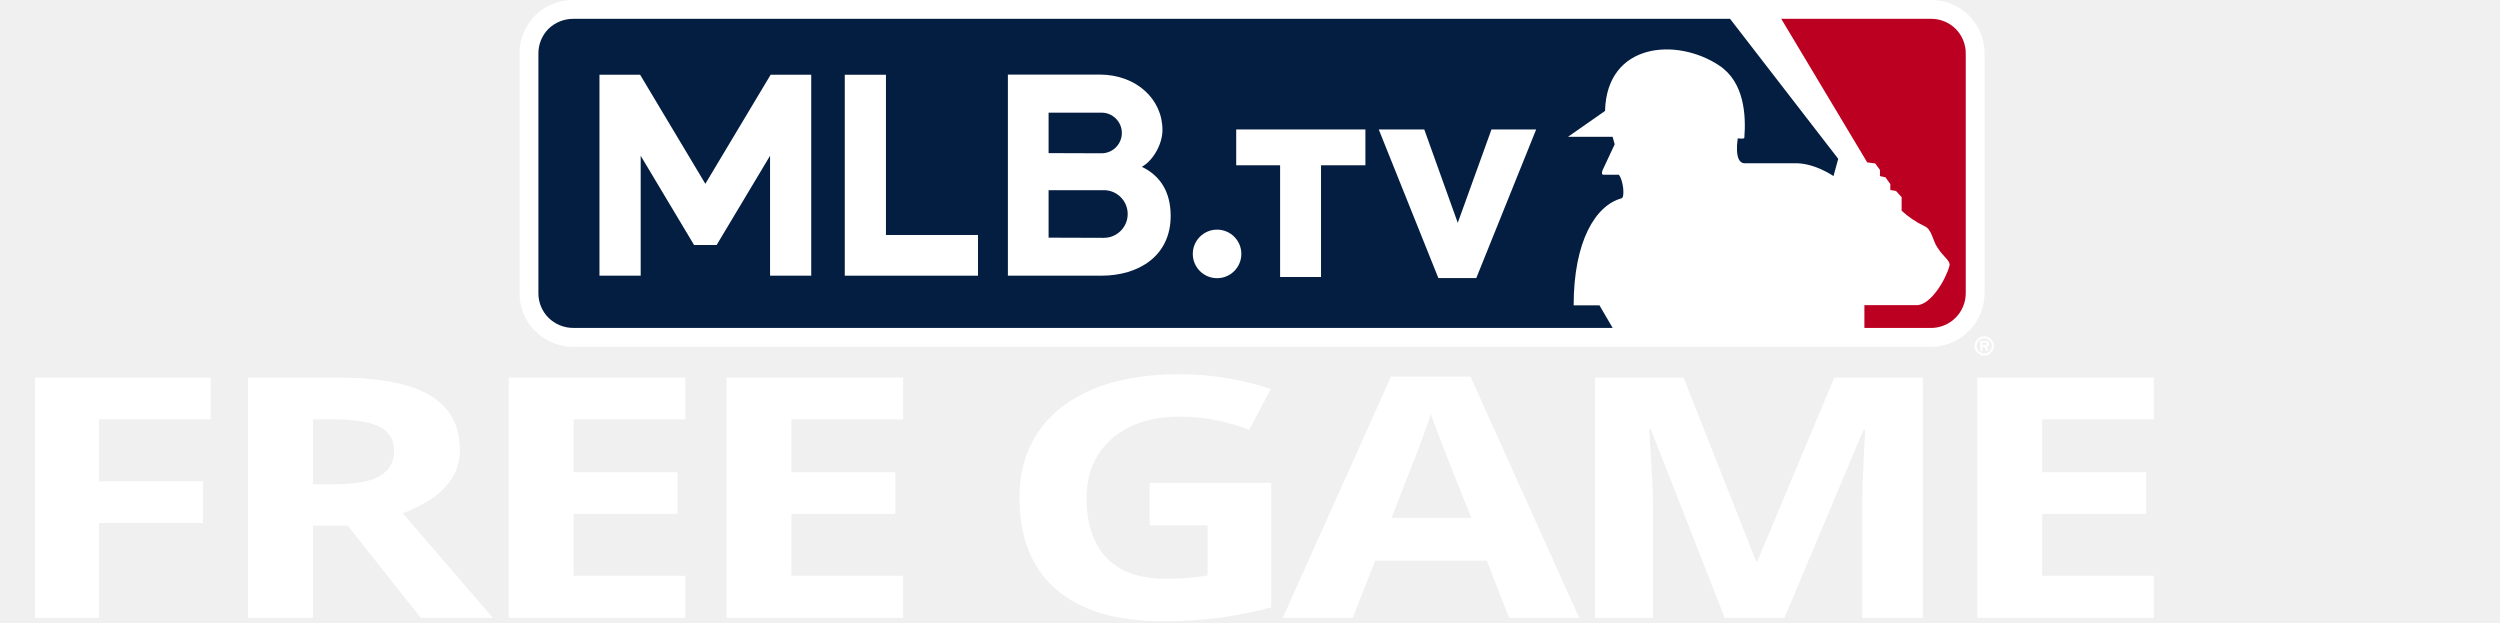
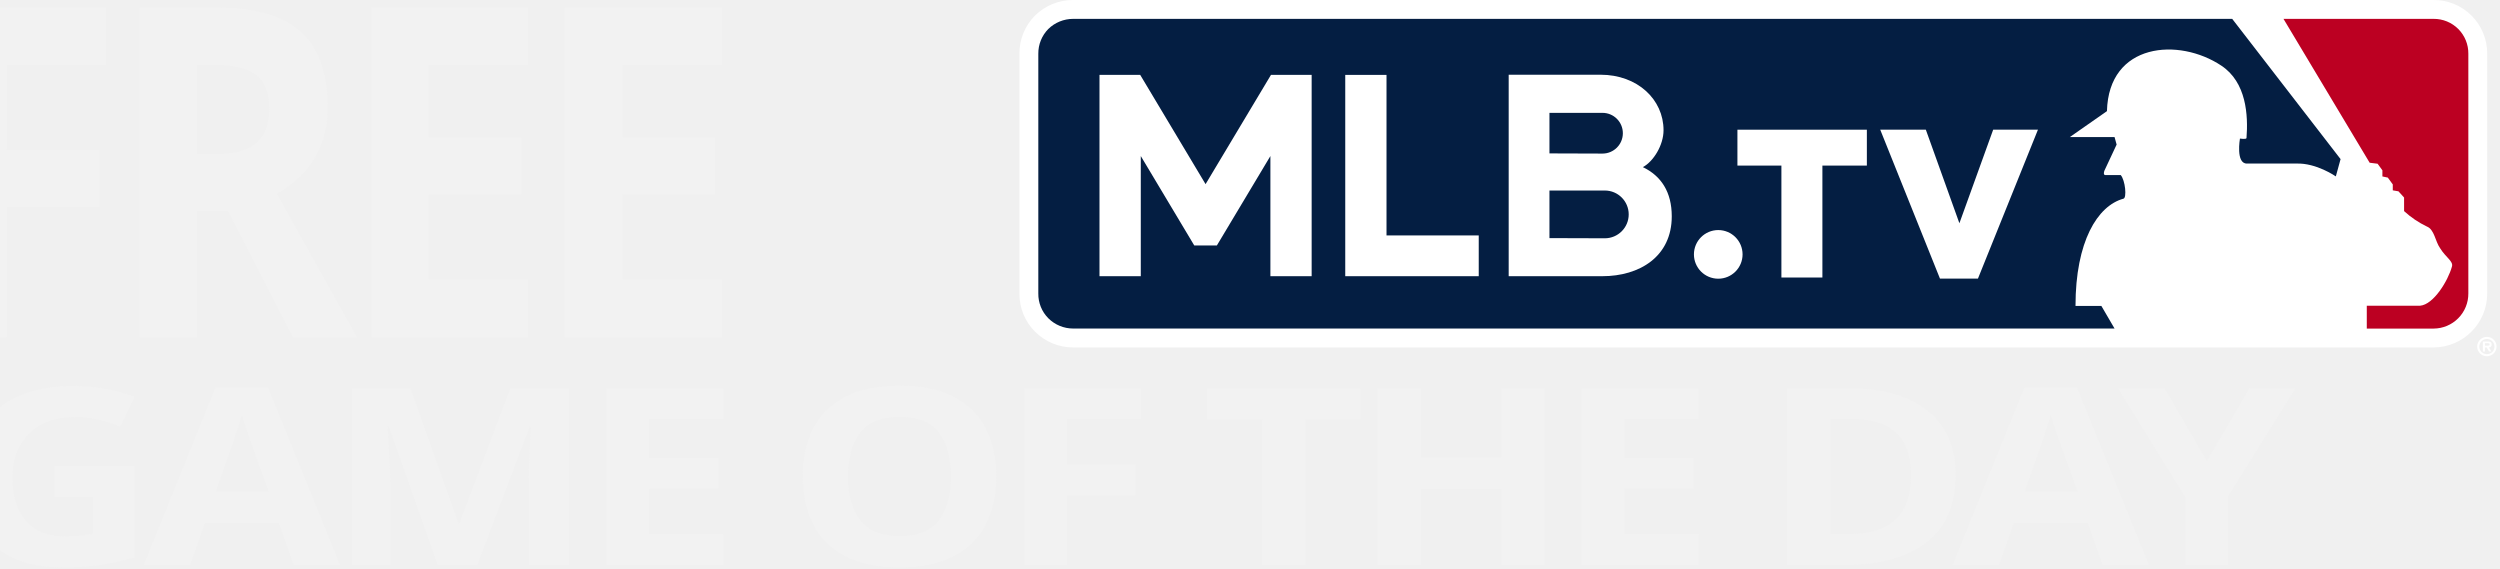
- <svg xmlns="http://www.w3.org/2000/svg" viewBox="0 0 892.046 222.28" version="1.1" id="svg9" width="892.046" height="222.28">
+ <svg xmlns="http://www.w3.org/2000/svg" viewBox="0 0 890.378 202.561" version="1.1" id="svg9" width="890.378" height="202.561">
  <defs id="defs1">
    <style id="style1">.cls-1{fill:#fff;}.cls-2{fill:#bc0022;}.cls-3{fill:#041e42;}</style>
  </defs>
-   <g id="Layer_2" data-name="Layer 2" style="display:inline" transform="matrix(1.56637,0,0,1.56637,185.3923,1.6344708e-4)">
+   <g id="Layer_2" data-name="Layer 2" style="display:inline" transform="matrix(1.56637,0,0,1.56637,363.0766,1.6344708e-4)">
    <g id="Artwork">
      <path class="cls-1" d="M 321.54,0 H 12.22 A 12.3,12.3 0 0 0 3.56,3.52 12.15,12.15 0 0 0 0,12.23 v 54.5 A 12.1,12.1 0 0 0 3.54,75.41 12.25,12.25 0 0 0 12.22,79 H 321.54 A 12.25,12.25 0 0 0 333.73,66.73 V 12.23 A 12.14,12.14 0 0 0 321.54,0 Z" id="path1" />
      <path class="cls-2" d="m 329.44,12.23 a 7.84,7.84 0 0 0 -7.9,-7.94 H 287.41 L 307,37 l 1.81,0.23 1.09,1.49 v 1.4 l 1.23,0.26 1.13,1.55 v 1.35 l 1.29,0.22 1.28,1.41 V 48 a 21.16,21.16 0 0 0 5.17,3.5 c 1.73,0.67 1.92,3.41 3,4.9 1.3,2.15 3.09,3 2.71,4.22 -0.88,3.21 -4.17,8.63 -7.23,8.89 h -12.13 v 5.2 h 15.19 a 7.93,7.93 0 0 0 7.9,-8 V 12.23" id="path2" />
      <path class="cls-3" d="m 246,69.56 h -5.88 c 0,-14.66 5,-22.77 10.89,-24.38 0.82,-0.15 0.43,-4.16 -0.6,-5.37 0,0 -2.88,0 -3.49,0 -0.61,0 -0.23,-1 -0.23,-1 l 2.78,-5.94 -0.47,-1.7 h -10.18 l 8.45,-5.9 c 0.39,-15.57 16.35,-16.78 26,-10.35 5.73,3.79 6.13,11.29 5.73,16.48 -0.08,0.33 -1.49,0.11 -1.49,0.11 0,0 -1,5.68 1.57,5.68 h 11.23 c 4.58,-0.18 9,2.92 9,2.92 L 300.39,36.18 275.75,4.29 H 12.22 a 8.08,8.08 0 0 0 -5.66,2.3 7.94,7.94 0 0 0 -2.27,5.64 v 54.5 a 7.85,7.85 0 0 0 2.27,5.63 8,8 0 0 0 5.66,2.34 H 249 c -1.21,-2.08 -2.6,-4.45 -3,-5.14" id="path3" />
      <path class="cls-1" d="m 334.74,78.35 c 0,-0.61 -0.36,-0.7 -0.88,-0.7 h -1.12 v 2.28 h 0.48 V 79 h 0.39 l 0.53,0.91 h 0.54 L 334.13,79 a 0.6,0.6 0 0 0 0.61,-0.67 m -0.88,0.26 h -0.64 v -0.56 h 0.53 c 0.23,0 0.52,0 0.52,0.26 0,0.26 -0.14,0.3 -0.41,0.3" id="path4" />
      <path class="cls-1" d="m 333.66,76.6 a 2.2,2.2 0 1 0 2.19,2.21 2.17,2.17 0 0 0 -2.19,-2.21 m 0,3.92 a 1.72,1.72 0 1 1 1.72,-1.71 1.69,1.69 0 0 1 -1.72,1.71" id="path5" />
      <path class="cls-1" d="m 141.75,38 c 2.41,-1.29 4.7,-5 4.7,-8.39 0,-7 -5.93,-12.62 -14.32,-12.62 H 111.24 V 62.8 h 21.3 c 8.45,0 15.78,-4.45 15.78,-13.61 0,-5.52 -2.4,-9.19 -6.57,-11.19 z m -21.24,-3.12 v -9.22 h 12.06 a 4.63,4.63 0 0 1 0,9.26 z m 0,19.26 V 43.32 h 12.59 a 5.43,5.43 0 1 1 0,10.86 z" id="path6" />
-       <polygon class="cls-1" points="27.46,17.03 18.2,17.03 18.2,62.8 27.59,62.8 27.59,35.48 39.75,55.81 44.89,55.81 57.06,35.48 57.06,62.8 66.44,62.8 66.44,17.03 57.19,17.03 42.32,41.87 " id="polygon6" />
-       <polygon class="cls-1" points="74.08,62.8 104.43,62.8 104.43,53.53 83.46,53.53 83.46,17.03 74.08,17.03 " id="polygon7" />
+       <polygon class="cls-1" points="39.75,55.81 44.89,55.81 57.06,35.48 57.06,62.8 66.44,62.8 66.44,17.03 57.19,17.03 42.32,41.87 27.46,17.03 18.2,17.03 18.2,62.8 27.59,62.8 27.59,35.48 " id="polygon6" />
+       <polygon class="cls-1" points="74.08,17.03 74.08,62.8 104.43,62.8 104.43,53.53 83.46,53.53 83.46,17.03 " id="polygon7" />
      <path class="cls-1" d="m 158.89,52.31 a 5.53,5.53 0 1 0 5.53,5.53 5.53,5.53 0 0 0 -5.53,-5.53 z" id="path7" />
      <path class="cls-1" d="m 173.25,37.65 h -10 v -8.16 h 29.43 v 8.16 H 182.57 V 63.1 h -9.32 z" id="path8" />
      <path class="cls-1" d="m 195.72,29.49 h 10.37 l 7.63,21.27 7.68,-21.27 h 10.18 l -13.64,33.85 h -8.64 z" id="path9" />
    </g>
  </g>
-   <text xml:space="preserve" style="font-style:normal;font-variant:normal;font-weight:bold;font-stretch:normal;font-size:135.656px;line-height:0.9;font-family:Sans;-inkscape-font-specification:'Sans Bold';text-align:start;letter-spacing:-7.198px;word-spacing:5.799px;writing-mode:lr-tb;direction:ltr;text-anchor:start;fill:#ffffff;stroke-width:2.544" x="392.832" y="249.096" id="text9" transform="scale(1.129879,0.8850504)">
-     <tspan x="389.233" y="249.096" id="tspan10" style="font-style:normal;font-variant:normal;font-weight:bold;font-stretch:normal;font-size:135.656px;line-height:0.9;font-family:Sans;-inkscape-font-specification:'Sans Bold';text-align:center;letter-spacing:-7.198px;word-spacing:5.799px;text-anchor:middle;fill:#ffffff;stroke-width:2.544" dx="0">FREE GAME</tspan>
+   <text xml:space="preserve" style="font-style:normal;font-variant:normal;font-weight:bold;font-stretch:normal;font-size:149.605px;line-height:0.9;font-family:Sans;-inkscape-font-specification:'Sans Bold';text-align:start;letter-spacing:-7.938px;word-spacing:6.396px;writing-mode:lr-tb;direction:ltr;text-anchor:start;fill:#f2f2f2;stroke-width:2.805" x="183.572" y="109.313" id="text9" transform="scale(0.9096761,1.099292)">
+     <tspan x="179.603" y="109.313" id="tspan10" style="font-style:normal;font-variant:normal;font-weight:bold;font-stretch:normal;font-size:149.605px;line-height:0.9;font-family:Sans;-inkscape-font-specification:'Sans Bold';text-align:center;letter-spacing:-7.938px;word-spacing:6.396px;text-anchor:middle;fill:#f2f2f2;stroke-width:2.805" dx="0">FREE</tspan>
  </text>
-   <text xml:space="preserve" style="font-style:normal;font-variant:normal;font-weight:bold;font-stretch:normal;font-size:130.525px;line-height:0.9;font-family:Sans;-inkscape-font-specification:'Sans Bold';text-align:start;letter-spacing:-6.926px;word-spacing:5.58px;writing-mode:lr-tb;direction:ltr;text-anchor:start;fill:#ffffff;stroke-width:2.447" x="407.542" y="345.815" id="text9-2" transform="scale(1.08714,0.919845)">
-     <tspan x="404.079" y="345.815" id="tspan10-4" style="font-style:normal;font-variant:normal;font-weight:bold;font-stretch:normal;font-size:130.525px;line-height:0.9;font-family:Sans;-inkscape-font-specification:'Sans Bold';text-align:center;letter-spacing:-6.926px;word-spacing:5.58px;text-anchor:middle;fill:#ffffff;stroke-width:2.447">OF THE DAY</tspan>
+   <text xml:space="preserve" style="font-style:normal;font-variant:normal;font-weight:bold;font-stretch:normal;font-size:94.486px;line-height:0.9;font-family:Sans;-inkscape-font-specification:'Sans Bold';text-align:start;letter-spacing:-4.605px;word-spacing:4.039px;writing-mode:lr-tb;direction:ltr;text-anchor:start;fill:#f2f2f2;stroke-width:1.772" x="407.649" y="215.824" id="text9-2" transform="scale(1.072537,0.9323692)">
+     <tspan x="405.347" y="215.824" id="tspan10-4" style="font-style:normal;font-variant:normal;font-weight:bold;font-stretch:normal;font-size:94.486px;line-height:0.9;font-family:Sans;-inkscape-font-specification:'Sans Bold';text-align:center;letter-spacing:-4.605px;word-spacing:4.039px;text-anchor:middle;fill:#f2f2f2;stroke-width:1.772">GAME OF THE DAY</tspan>
  </text>
</svg>
